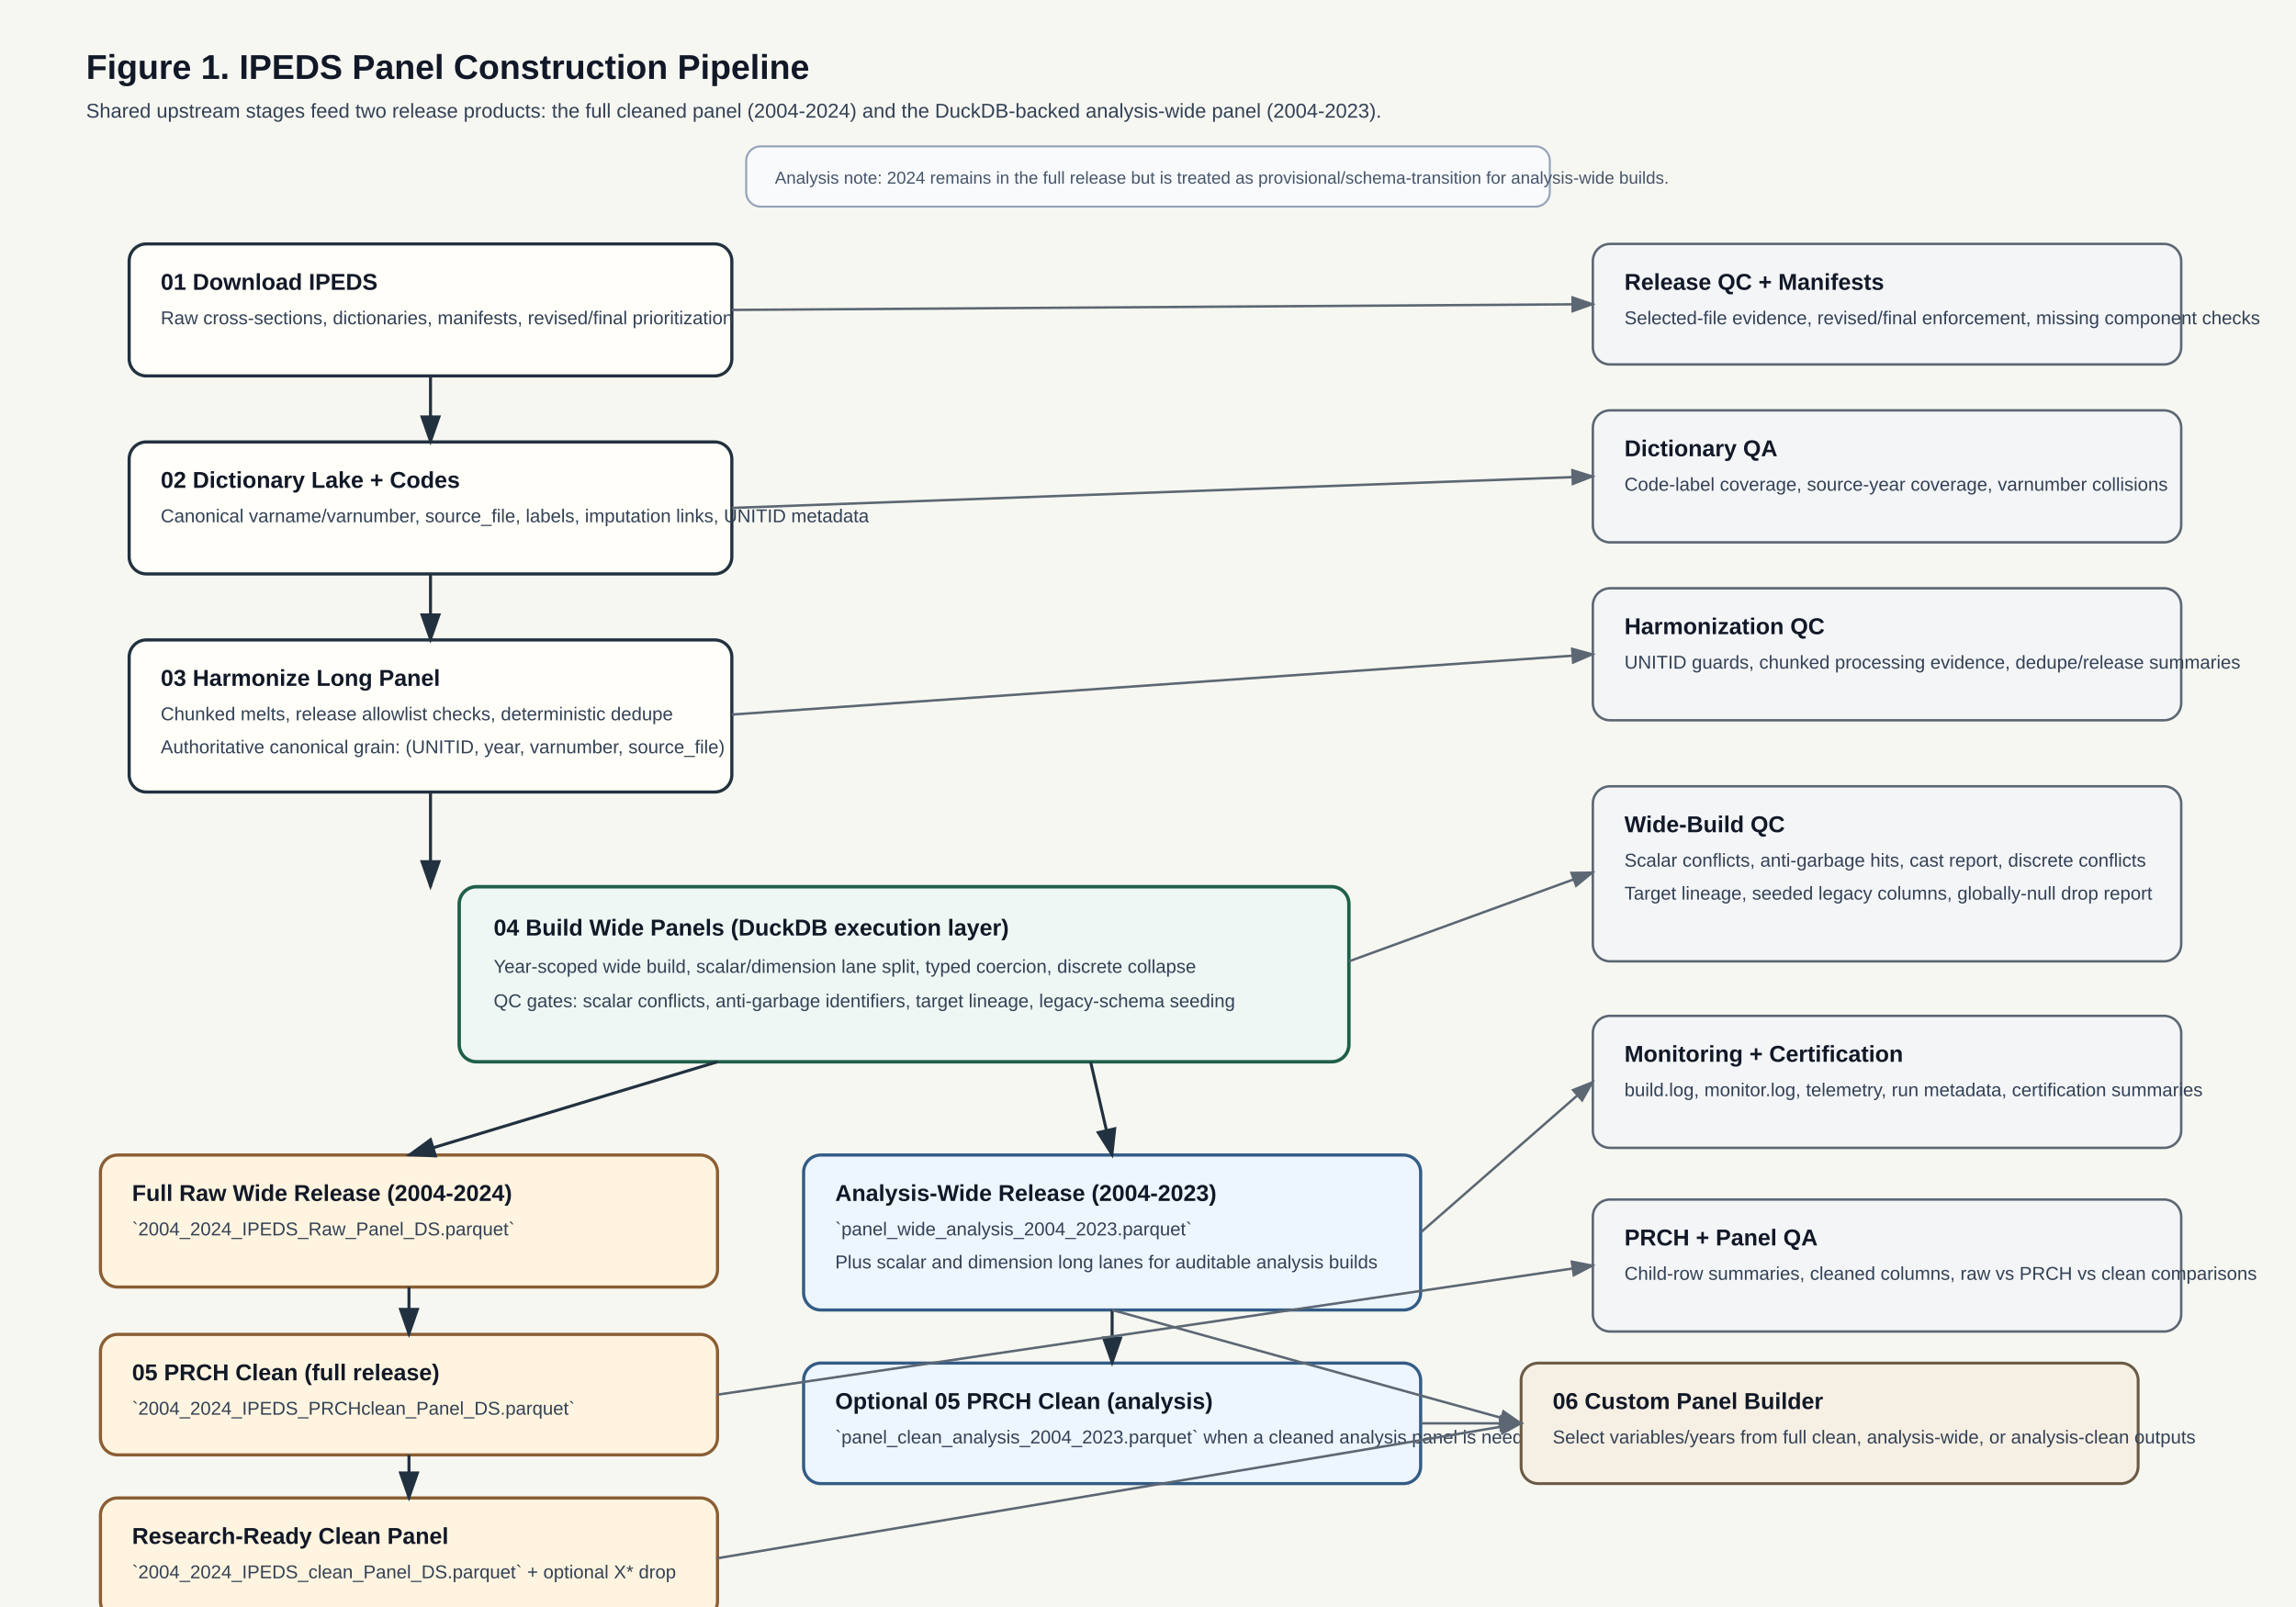
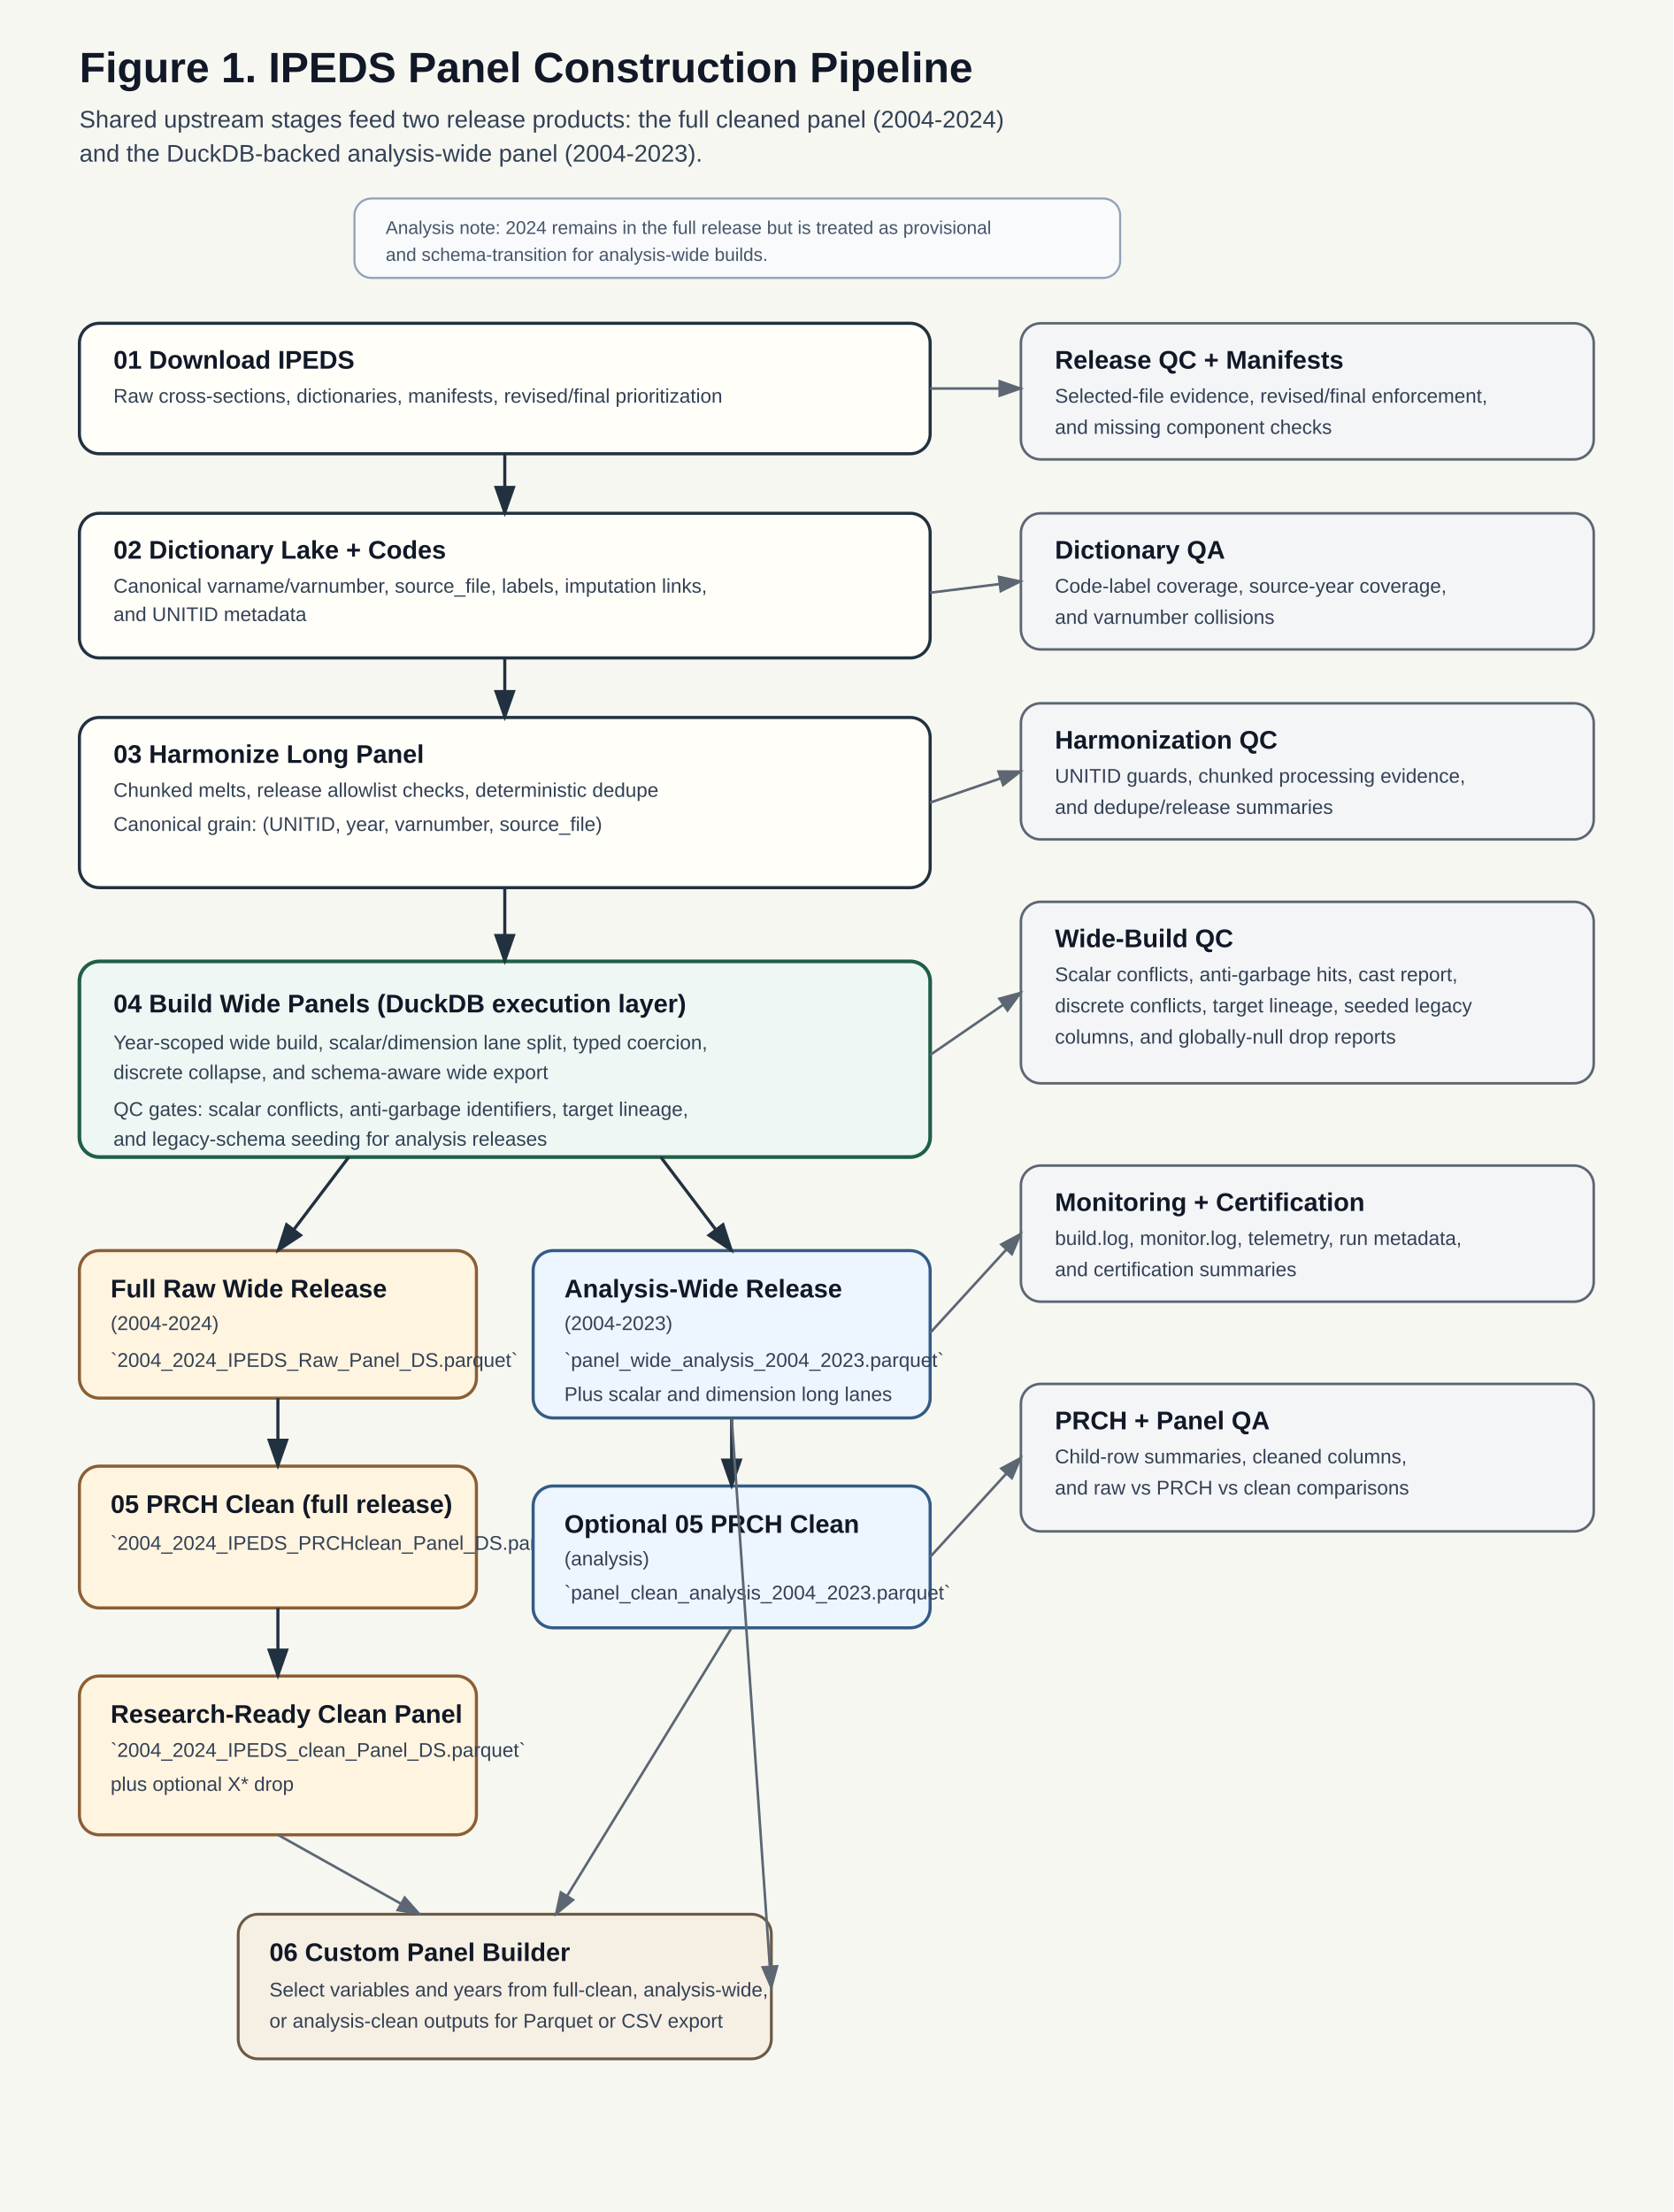
- <svg xmlns="http://www.w3.org/2000/svg" width="1600" height="1120" viewBox="0 0 1600 1120">
+ <svg xmlns="http://www.w3.org/2000/svg" width="1180" height="1560" viewBox="0 0 1180 1560">
  <defs>
    <style type="text/css">
      .bg { fill: #f7f7f2; }
-       .core { fill: #fffef8; stroke: #22313f; stroke-width: 2.2; rx: 12; ry: 12; }
-       .build { fill: #eef7f3; stroke: #1f5f4a; stroke-width: 2.4; rx: 12; ry: 12; }
-       .full { fill: #fff4df; stroke: #8b5e34; stroke-width: 2.2; rx: 12; ry: 12; }
-       .analysis { fill: #edf5ff; stroke: #335c85; stroke-width: 2.2; rx: 12; ry: 12; }
-       .custom { fill: #f6efe3; stroke: #6b5a45; stroke-width: 2.0; rx: 12; ry: 12; }
-       .qc { fill: #f4f5f7; stroke: #5c6773; stroke-width: 1.7; rx: 12; ry: 12; }
-       .note { fill: #f8fafc; stroke: #94a3b8; stroke-width: 1.4; rx: 10; ry: 10; }
-       .title { font: 24px "Helvetica Neue", Arial, sans-serif; fill: #111827; font-weight: 700; }
-       .subtitle { font: 14px "Helvetica Neue", Arial, sans-serif; fill: #334155; }
-       .label { font: 16px "Helvetica Neue", Arial, sans-serif; fill: #111827; font-weight: 700; }
-       .small { font: 13px "Helvetica Neue", Arial, sans-serif; fill: #334155; }
-       .tiny { font: 12px "Helvetica Neue", Arial, sans-serif; fill: #475569; }
-       .arrow { stroke: #22313f; stroke-width: 2.1; fill: none; marker-end: url(#arrowhead); }
-       .soft-arrow { stroke: #5c6773; stroke-width: 1.7; fill: none; marker-end: url(#arrowhead-soft); }
+       .core { fill: #fffef8; stroke: #22313f; stroke-width: 2.2; rx: 14; ry: 14; }
+       .build { fill: #eef7f3; stroke: #1f5f4a; stroke-width: 2.6; rx: 14; ry: 14; }
+       .full { fill: #fff4df; stroke: #8b5e34; stroke-width: 2.2; rx: 14; ry: 14; }
+       .analysis { fill: #edf5ff; stroke: #335c85; stroke-width: 2.2; rx: 14; ry: 14; }
+       .custom { fill: #f6efe3; stroke: #6b5a45; stroke-width: 2.0; rx: 14; ry: 14; }
+       .qc { fill: #f4f5f7; stroke: #5c6773; stroke-width: 1.8; rx: 14; ry: 14; }
+       .note { fill: #f8fafc; stroke: #94a3b8; stroke-width: 1.5; rx: 12; ry: 12; }
+       .title { font: 30px "Helvetica Neue", Arial, sans-serif; fill: #111827; font-weight: 700; }
+       .subtitle { font: 17px "Helvetica Neue", Arial, sans-serif; fill: #334155; }
+       .label { font: 18px "Helvetica Neue", Arial, sans-serif; fill: #111827; font-weight: 700; }
+       .small { font: 14px "Helvetica Neue", Arial, sans-serif; fill: #334155; }
+       .tiny { font: 13px "Helvetica Neue", Arial, sans-serif; fill: #475569; }
+       .arrow { stroke: #22313f; stroke-width: 2.2; fill: none; marker-end: url(#arrowhead); }
+       .soft-arrow { stroke: #5c6773; stroke-width: 1.8; fill: none; marker-end: url(#arrowhead-soft); }
    </style>
    <marker id="arrowhead" markerWidth="10" markerHeight="7" refX="8.8" refY="3.5" orient="auto">
      <polygon points="0 0, 10 3.5, 0 7" fill="#22313f" />
    </marker>
    <marker id="arrowhead-soft" markerWidth="10" markerHeight="7" refX="8.8" refY="3.5" orient="auto">
      <polygon points="0 0, 10 3.5, 0 7" fill="#5c6773" />
    </marker>
  </defs>
-   <rect x="0" y="0" width="1600" height="1120" class="bg" />
-   <text x="60" y="55" class="title">Figure 1. IPEDS Panel Construction Pipeline</text>
-   <text x="60" y="82" class="subtitle">Shared upstream stages feed two release products: the full cleaned panel (2004-2024) and the DuckDB-backed analysis-wide panel (2004-2023).</text>
-   <rect x="520" y="102" width="560" height="42" class="note" />
-   <text x="540" y="128" class="tiny">Analysis note: 2024 remains in the full release but is treated as provisional/schema-transition for analysis-wide builds.</text>
-   <rect x="90" y="170" width="420" height="92" class="core" />
-   <text x="112" y="202" class="label">01 Download IPEDS</text>
-   <text x="112" y="226" class="small">Raw cross-sections, dictionaries, manifests, revised/final prioritization</text>
-   <rect x="90" y="308" width="420" height="92" class="core" />
-   <text x="112" y="340" class="label">02 Dictionary Lake + Codes</text>
-   <text x="112" y="364" class="small">Canonical varname/varnumber, source_file, labels, imputation links, UNITID metadata</text>
-   <rect x="90" y="446" width="420" height="106" class="core" />
-   <text x="112" y="478" class="label">03 Harmonize Long Panel</text>
-   <text x="112" y="502" class="small">Chunked melts, release allowlist checks, deterministic dedupe</text>
-   <text x="112" y="525" class="small">Authoritative canonical grain: (UNITID, year, varnumber, source_file)</text>
-   <rect x="320" y="618" width="620" height="122" class="build" />
-   <text x="344" y="652" class="label">04 Build Wide Panels (DuckDB execution layer)</text>
-   <text x="344" y="678" class="small">Year-scoped wide build, scalar/dimension lane split, typed coercion, discrete collapse</text>
-   <text x="344" y="702" class="small">QC gates: scalar conflicts, anti-garbage identifiers, target lineage, legacy-schema seeding</text>
-   <rect x="70" y="805" width="430" height="92" class="full" />
-   <text x="92" y="837" class="label">Full Raw Wide Release (2004-2024)</text>
-   <text x="92" y="861" class="small">`2004_2024_IPEDS_Raw_Panel_DS.parquet`</text>
-   <rect x="70" y="930" width="430" height="84" class="full" />
-   <text x="92" y="962" class="label">05 PRCH Clean (full release)</text>
-   <text x="92" y="986" class="small">`2004_2024_IPEDS_PRCHclean_Panel_DS.parquet`</text>
-   <rect x="70" y="1044" width="430" height="84" class="full" />
-   <text x="92" y="1076" class="label">Research-Ready Clean Panel</text>
-   <text x="92" y="1100" class="small">`2004_2024_IPEDS_clean_Panel_DS.parquet` + optional X* drop</text>
-   <rect x="560" y="805" width="430" height="108" class="analysis" />
-   <text x="582" y="837" class="label">Analysis-Wide Release (2004-2023)</text>
-   <text x="582" y="861" class="small">`panel_wide_analysis_2004_2023.parquet`</text>
-   <text x="582" y="884" class="small">Plus scalar and dimension long lanes for auditable analysis builds</text>
-   <rect x="560" y="950" width="430" height="84" class="analysis" />
-   <text x="582" y="982" class="label">Optional 05 PRCH Clean (analysis)</text>
-   <text x="582" y="1006" class="small">`panel_clean_analysis_2004_2023.parquet` when a cleaned analysis panel is needed</text>
-   <rect x="1060" y="950" width="430" height="84" class="custom" />
-   <text x="1082" y="982" class="label">06 Custom Panel Builder</text>
-   <text x="1082" y="1006" class="small">Select variables/years from full clean, analysis-wide, or analysis-clean outputs</text>
-   <rect x="1110" y="170" width="410" height="84" class="qc" />
-   <text x="1132" y="202" class="label">Release QC + Manifests</text>
-   <text x="1132" y="226" class="small">Selected-file evidence, revised/final enforcement, missing component checks</text>
-   <rect x="1110" y="286" width="410" height="92" class="qc" />
-   <text x="1132" y="318" class="label">Dictionary QA</text>
-   <text x="1132" y="342" class="small">Code-label coverage, source-year coverage, varnumber collisions</text>
-   <rect x="1110" y="410" width="410" height="92" class="qc" />
-   <text x="1132" y="442" class="label">Harmonization QC</text>
-   <text x="1132" y="466" class="small">UNITID guards, chunked processing evidence, dedupe/release summaries</text>
-   <rect x="1110" y="548" width="410" height="122" class="qc" />
-   <text x="1132" y="580" class="label">Wide-Build QC</text>
-   <text x="1132" y="604" class="small">Scalar conflicts, anti-garbage hits, cast report, discrete conflicts</text>
-   <text x="1132" y="627" class="small">Target lineage, seeded legacy columns, globally-null drop report</text>
-   <rect x="1110" y="708" width="410" height="92" class="qc" />
-   <text x="1132" y="740" class="label">Monitoring + Certification</text>
-   <text x="1132" y="764" class="small">build.log, monitor.log, telemetry, run metadata, certification summaries</text>
-   <rect x="1110" y="836" width="410" height="92" class="qc" />
-   <text x="1132" y="868" class="label">PRCH + Panel QA</text>
-   <text x="1132" y="892" class="small">Child-row summaries, cleaned columns, raw vs PRCH vs clean comparisons</text>
-   <line x1="300" y1="262" x2="300" y2="308" class="arrow" />
-   <line x1="300" y1="400" x2="300" y2="446" class="arrow" />
-   <line x1="300" y1="552" x2="300" y2="618" class="arrow" />
-   <line x1="500" y1="740" x2="285" y2="805" class="arrow" />
-   <line x1="760" y1="740" x2="775" y2="805" class="arrow" />
-   <line x1="285" y1="897" x2="285" y2="930" class="arrow" />
-   <line x1="285" y1="1014" x2="285" y2="1044" class="arrow" />
-   <line x1="775" y1="913" x2="775" y2="950" class="arrow" />
-   <line x1="500" y1="1086" x2="1060" y2="992" class="soft-arrow" />
-   <line x1="990" y1="992" x2="1060" y2="992" class="soft-arrow" />
-   <line x1="775" y1="913" x2="1060" y2="992" class="soft-arrow" />
-   <line x1="510" y1="216" x2="1110" y2="212" class="soft-arrow" />
-   <line x1="510" y1="354" x2="1110" y2="332" class="soft-arrow" />
-   <line x1="510" y1="498" x2="1110" y2="456" class="soft-arrow" />
-   <line x1="940" y1="670" x2="1110" y2="608" class="soft-arrow" />
-   <line x1="990" y1="859" x2="1110" y2="754" class="soft-arrow" />
-   <line x1="500" y1="972" x2="1110" y2="882" class="soft-arrow" />
+   <rect x="0" y="0" width="1180" height="1560" class="bg" />
+   <text x="56" y="58" class="title">Figure 1. IPEDS Panel Construction Pipeline</text>
+   <text x="56" y="90" class="subtitle">Shared upstream stages feed two release products: the full cleaned panel (2004-2024)</text>
+   <text x="56" y="114" class="subtitle">and the DuckDB-backed analysis-wide panel (2004-2023).</text>
+   <rect x="250" y="140" width="540" height="56" class="note" />
+   <text x="272" y="165" class="tiny">Analysis note: 2024 remains in the full release but is treated as provisional</text>
+   <text x="272" y="184" class="tiny">and schema-transition for analysis-wide builds.</text>
+   <rect x="56" y="228" width="600" height="92" class="core" />
+   <text x="80" y="260" class="label">01 Download IPEDS</text>
+   <text x="80" y="284" class="small">Raw cross-sections, dictionaries, manifests, revised/final prioritization</text>
+   <rect x="56" y="362" width="600" height="102" class="core" />
+   <text x="80" y="394" class="label">02 Dictionary Lake + Codes</text>
+   <text x="80" y="418" class="small">Canonical varname/varnumber, source_file, labels, imputation links,</text>
+   <text x="80" y="438" class="small">and UNITID metadata</text>
+   <rect x="56" y="506" width="600" height="120" class="core" />
+   <text x="80" y="538" class="label">03 Harmonize Long Panel</text>
+   <text x="80" y="562" class="small">Chunked melts, release allowlist checks, deterministic dedupe</text>
+   <text x="80" y="586" class="small">Canonical grain: (UNITID, year, varnumber, source_file)</text>
+   <rect x="56" y="678" width="600" height="138" class="build" />
+   <text x="80" y="714" class="label">04 Build Wide Panels (DuckDB execution layer)</text>
+   <text x="80" y="740" class="small">Year-scoped wide build, scalar/dimension lane split, typed coercion,</text>
+   <text x="80" y="761" class="small">discrete collapse, and schema-aware wide export</text>
+   <text x="80" y="787" class="small">QC gates: scalar conflicts, anti-garbage identifiers, target lineage,</text>
+   <text x="80" y="808" class="small">and legacy-schema seeding for analysis releases</text>
+   <rect x="56" y="882" width="280" height="104" class="full" />
+   <text x="78" y="915" class="label">Full Raw Wide Release</text>
+   <text x="78" y="938" class="small">(2004-2024)</text>
+   <text x="78" y="964" class="small">`2004_2024_IPEDS_Raw_Panel_DS.parquet`</text>
+   <rect x="376" y="882" width="280" height="118" class="analysis" />
+   <text x="398" y="915" class="label">Analysis-Wide Release</text>
+   <text x="398" y="938" class="small">(2004-2023)</text>
+   <text x="398" y="964" class="small">`panel_wide_analysis_2004_2023.parquet`</text>
+   <text x="398" y="988" class="small">Plus scalar and dimension long lanes</text>
+   <rect x="56" y="1034" width="280" height="100" class="full" />
+   <text x="78" y="1067" class="label">05 PRCH Clean (full release)</text>
+   <text x="78" y="1093" class="small">`2004_2024_IPEDS_PRCHclean_Panel_DS.parquet`</text>
+   <rect x="376" y="1048" width="280" height="100" class="analysis" />
+   <text x="398" y="1081" class="label">Optional 05 PRCH Clean</text>
+   <text x="398" y="1104" class="small">(analysis)</text>
+   <text x="398" y="1128" class="small">`panel_clean_analysis_2004_2023.parquet`</text>
+   <rect x="56" y="1182" width="280" height="112" class="full" />
+   <text x="78" y="1215" class="label">Research-Ready Clean Panel</text>
+   <text x="78" y="1239" class="small">`2004_2024_IPEDS_clean_Panel_DS.parquet`</text>
+   <text x="78" y="1263" class="small">plus optional X* drop</text>
+   <rect x="168" y="1350" width="376" height="102" class="custom" />
+   <text x="190" y="1383" class="label">06 Custom Panel Builder</text>
+   <text x="190" y="1408" class="small">Select variables and years from full-clean, analysis-wide,</text>
+   <text x="190" y="1430" class="small">or analysis-clean outputs for Parquet or CSV export</text>
+   <rect x="720" y="228" width="404" height="96" class="qc" />
+   <text x="744" y="260" class="label">Release QC + Manifests</text>
+   <text x="744" y="284" class="small">Selected-file evidence, revised/final enforcement,</text>
+   <text x="744" y="306" class="small">and missing component checks</text>
+   <rect x="720" y="362" width="404" height="96" class="qc" />
+   <text x="744" y="394" class="label">Dictionary QA</text>
+   <text x="744" y="418" class="small">Code-label coverage, source-year coverage,</text>
+   <text x="744" y="440" class="small">and varnumber collisions</text>
+   <rect x="720" y="496" width="404" height="96" class="qc" />
+   <text x="744" y="528" class="label">Harmonization QC</text>
+   <text x="744" y="552" class="small">UNITID guards, chunked processing evidence,</text>
+   <text x="744" y="574" class="small">and dedupe/release summaries</text>
+   <rect x="720" y="636" width="404" height="128" class="qc" />
+   <text x="744" y="668" class="label">Wide-Build QC</text>
+   <text x="744" y="692" class="small">Scalar conflicts, anti-garbage hits, cast report,</text>
+   <text x="744" y="714" class="small">discrete conflicts, target lineage, seeded legacy</text>
+   <text x="744" y="736" class="small">columns, and globally-null drop reports</text>
+   <rect x="720" y="822" width="404" height="96" class="qc" />
+   <text x="744" y="854" class="label">Monitoring + Certification</text>
+   <text x="744" y="878" class="small">build.log, monitor.log, telemetry, run metadata,</text>
+   <text x="744" y="900" class="small">and certification summaries</text>
+   <rect x="720" y="976" width="404" height="104" class="qc" />
+   <text x="744" y="1008" class="label">PRCH + Panel QA</text>
+   <text x="744" y="1032" class="small">Child-row summaries, cleaned columns,</text>
+   <text x="744" y="1054" class="small">and raw vs PRCH vs clean comparisons</text>
+   <line x1="356" y1="320" x2="356" y2="362" class="arrow" />
+   <line x1="356" y1="464" x2="356" y2="506" class="arrow" />
+   <line x1="356" y1="626" x2="356" y2="678" class="arrow" />
+   <line x1="246" y1="816" x2="196" y2="882" class="arrow" />
+   <line x1="466" y1="816" x2="516" y2="882" class="arrow" />
+   <line x1="196" y1="986" x2="196" y2="1034" class="arrow" />
+   <line x1="516" y1="1000" x2="516" y2="1048" class="arrow" />
+   <line x1="196" y1="1134" x2="196" y2="1182" class="arrow" />
+   <line x1="196" y1="1294" x2="296" y2="1350" class="soft-arrow" />
+   <line x1="516" y1="1148" x2="392" y2="1350" class="soft-arrow" />
+   <line x1="516" y1="1000" x2="544" y2="1402" class="soft-arrow" />
+   <line x1="656" y1="274" x2="720" y2="274" class="soft-arrow" />
+   <line x1="656" y1="418" x2="720" y2="410" class="soft-arrow" />
+   <line x1="656" y1="566" x2="720" y2="544" class="soft-arrow" />
+   <line x1="656" y1="744" x2="720" y2="700" class="soft-arrow" />
+   <line x1="656" y1="940" x2="720" y2="870" class="soft-arrow" />
+   <line x1="656" y1="1098" x2="720" y2="1028" class="soft-arrow" />
</svg>
